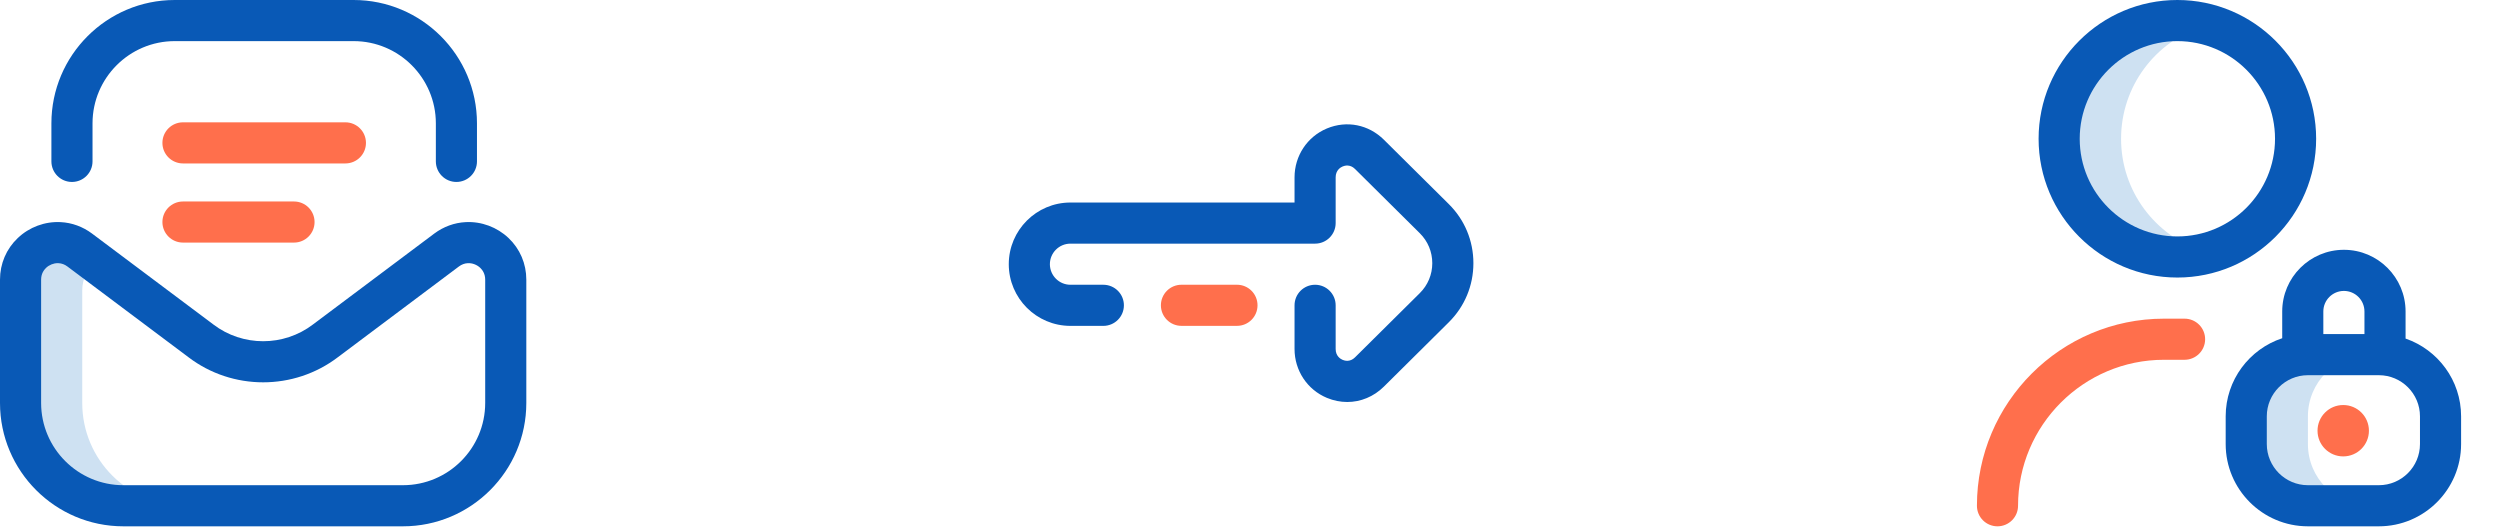
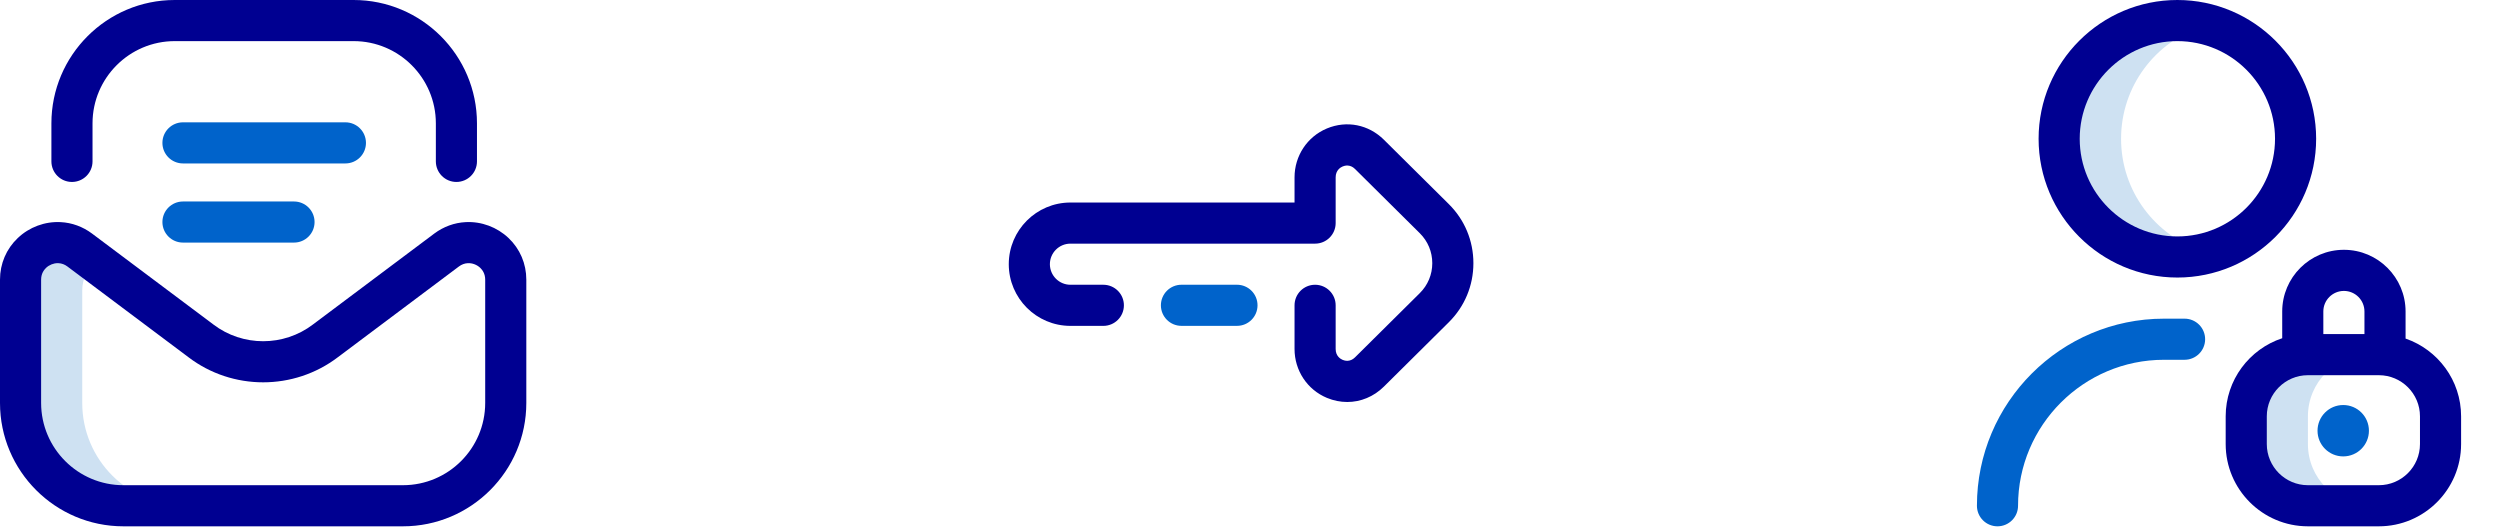
<svg xmlns="http://www.w3.org/2000/svg" width="114" height="24" viewBox="0 0 114 24" fill="none">
  <path d="M3.75 18.375V13.245C3.75 12.698 3.995 12.244 4.36 11.945L3.633 11.399C3.347 11.187 3.031 11.081 2.719 11.065C1.812 11.017 0.938 11.721 0.938 12.753V18.375C0.938 20.964 3.036 23.062 5.625 23.062H8.438C5.849 23.062 3.75 20.964 3.75 18.375Z" fill="#CEE1F2" />
-   <path d="M18.375 24H5.625C2.523 24 0 21.477 0 18.375V12.753C0 12.024 0.288 11.35 0.811 10.854C1.336 10.355 2.049 10.091 2.768 10.129C3.28 10.155 3.773 10.335 4.192 10.647L9.72 14.789C9.722 14.791 9.724 14.793 9.726 14.794C11.065 15.815 12.935 15.815 14.274 14.794C14.276 14.793 14.278 14.791 14.28 14.789L19.805 10.649C20.227 10.335 20.72 10.155 21.232 10.129C21.95 10.091 22.664 10.355 23.189 10.854C23.712 11.35 24 12.024 24 12.753V18.375C24 21.477 21.477 24 18.375 24ZM2.633 12C2.44 12 2.244 12.079 2.101 12.214C1.998 12.312 1.875 12.485 1.875 12.753V18.375C1.875 20.443 3.557 22.125 5.625 22.125H18.375C20.443 22.125 22.125 20.443 22.125 18.375V12.753C22.125 12.485 22.002 12.312 21.899 12.214C21.747 12.07 21.535 11.99 21.331 12.001C21.187 12.008 21.051 12.059 20.927 12.151L15.408 16.288C13.401 17.816 10.599 17.816 8.592 16.288L3.07 12.149C2.949 12.059 2.813 12.008 2.669 12.001C2.657 12 2.645 12 2.633 12V12ZM21.75 7.359V5.625C21.75 2.523 19.227 0 16.125 0H7.969C4.867 0 2.344 2.523 2.344 5.625V7.359C2.344 7.877 2.763 8.297 3.281 8.297C3.799 8.297 4.219 7.877 4.219 7.359V5.625C4.219 3.557 5.901 1.875 7.969 1.875H16.125C18.193 1.875 19.875 3.557 19.875 5.625V7.359C19.875 7.877 20.295 8.297 20.812 8.297C21.33 8.297 21.75 7.877 21.75 7.359Z" fill="#0959B6" />
-   <path d="M13.406 11.062H8.344C7.826 11.062 7.406 10.643 7.406 10.125C7.406 9.607 7.826 9.188 8.344 9.188H13.406C13.924 9.188 14.344 9.607 14.344 10.125C14.344 10.643 13.924 11.062 13.406 11.062ZM16.688 6.516C16.688 5.998 16.268 5.578 15.75 5.578H8.344C7.826 5.578 7.406 5.998 7.406 6.516C7.406 7.033 7.826 7.453 8.344 7.453H15.75C16.268 7.453 16.688 7.033 16.688 6.516Z" fill="#FF6F4C" />
-   <path d="M61.434 18.331C61.124 18.331 60.811 18.269 60.507 18.143C59.61 17.769 59.031 16.894 59.031 15.914V13.922C59.031 13.405 59.45 12.985 59.968 12.985C60.486 12.985 60.906 13.405 60.906 13.922V15.914C60.906 16.242 61.132 16.372 61.229 16.412C61.322 16.451 61.564 16.518 61.787 16.297L64.744 13.365C65.11 13.002 65.312 12.518 65.312 12.001C65.312 11.483 65.11 10.999 64.744 10.636L61.787 7.704C61.564 7.483 61.322 7.55 61.229 7.589C61.132 7.629 60.906 7.759 60.906 8.088V10.172C60.906 10.69 60.486 11.11 59.968 11.11H48.812C48.295 11.11 47.875 11.53 47.875 12.047C47.875 12.564 48.295 12.985 48.812 12.985H50.312C50.83 12.985 51.25 13.405 51.25 13.922C51.25 14.44 50.83 14.86 50.312 14.86H48.812C47.262 14.86 46 13.598 46 12.047C46 10.497 47.262 9.235 48.812 9.235H59.031V8.088C59.031 7.107 59.61 6.232 60.507 5.858C61.411 5.481 62.407 5.679 63.107 6.373L66.064 9.305C66.788 10.022 67.187 10.979 67.187 12.001C67.187 13.022 66.788 13.979 66.064 14.696L63.107 17.628C62.642 18.089 62.046 18.331 61.434 18.331Z" fill="#0959B6" />
-   <path d="M56.406 14.859H53.875C53.357 14.859 52.937 14.44 52.937 13.922C52.937 13.404 53.357 12.984 53.875 12.984H56.406C56.924 12.984 57.343 13.404 57.343 13.922C57.343 14.44 56.924 14.859 56.406 14.859Z" fill="#FF6F4C" />
+   <path d="M18.375 24H5.625C2.523 24 0 21.477 0 18.375V12.753C0 12.024 0.288 11.35 0.811 10.854C1.336 10.355 2.049 10.091 2.768 10.129C3.28 10.155 3.773 10.335 4.192 10.647L9.72 14.789C9.722 14.791 9.724 14.793 9.726 14.794C11.065 15.815 12.935 15.815 14.274 14.794C14.276 14.793 14.278 14.791 14.28 14.789L19.805 10.649C20.227 10.335 20.72 10.155 21.232 10.129C21.95 10.091 22.664 10.355 23.189 10.854C23.712 11.35 24 12.024 24 12.753V18.375C24 21.477 21.477 24 18.375 24ZM2.633 12C2.44 12 2.244 12.079 2.101 12.214C1.998 12.312 1.875 12.485 1.875 12.753V18.375C1.875 20.443 3.557 22.125 5.625 22.125H18.375C20.443 22.125 22.125 20.443 22.125 18.375V12.753C22.125 12.485 22.002 12.312 21.899 12.214C21.747 12.07 21.535 11.99 21.331 12.001C21.187 12.008 21.051 12.059 20.927 12.151L15.408 16.288C13.401 17.816 10.599 17.816 8.592 16.288L3.07 12.149C2.949 12.059 2.813 12.008 2.669 12.001C2.657 12 2.645 12 2.633 12V12ZM21.75 7.359V5.625C21.75 2.523 19.227 0 16.125 0H7.969C4.867 0 2.344 2.523 2.344 5.625V7.359C2.344 7.877 2.763 8.297 3.281 8.297C3.799 8.297 4.219 7.877 4.219 7.359V5.625C4.219 3.557 5.901 1.875 7.969 1.875H16.125C18.193 1.875 19.875 3.557 19.875 5.625V7.359C19.875 7.877 20.295 8.297 20.812 8.297C21.33 8.297 21.75 7.877 21.75 7.359Z" fill="#000091" />
+   <path d="M13.406 11.062H8.344C7.826 11.062 7.406 10.643 7.406 10.125C7.406 9.607 7.826 9.188 8.344 9.188H13.406C13.924 9.188 14.344 9.607 14.344 10.125C14.344 10.643 13.924 11.062 13.406 11.062ZM16.688 6.516C16.688 5.998 16.268 5.578 15.75 5.578H8.344C7.826 5.578 7.406 5.998 7.406 6.516C7.406 7.033 7.826 7.453 8.344 7.453H15.75C16.268 7.453 16.688 7.033 16.688 6.516Z" fill="#0063CB" />
+   <path d="M61.434 18.331C61.124 18.331 60.811 18.269 60.507 18.143C59.61 17.769 59.031 16.894 59.031 15.914V13.922C59.031 13.405 59.45 12.985 59.968 12.985C60.486 12.985 60.906 13.405 60.906 13.922V15.914C60.906 16.242 61.132 16.372 61.229 16.412C61.322 16.451 61.564 16.518 61.787 16.297L64.744 13.365C65.11 13.002 65.312 12.518 65.312 12.001C65.312 11.483 65.11 10.999 64.744 10.636L61.787 7.704C61.564 7.483 61.322 7.55 61.229 7.589C61.132 7.629 60.906 7.759 60.906 8.088V10.172C60.906 10.69 60.486 11.11 59.968 11.11H48.812C48.295 11.11 47.875 11.53 47.875 12.047C47.875 12.564 48.295 12.985 48.812 12.985H50.312C50.83 12.985 51.25 13.405 51.25 13.922C51.25 14.44 50.83 14.86 50.312 14.86H48.812C47.262 14.86 46 13.598 46 12.047C46 10.497 47.262 9.235 48.812 9.235H59.031V8.088C59.031 7.107 59.61 6.232 60.507 5.858C61.411 5.481 62.407 5.679 63.107 6.373L66.064 9.305C66.788 10.022 67.187 10.979 67.187 12.001C67.187 13.022 66.788 13.979 66.064 14.696L63.107 17.628C62.642 18.089 62.046 18.331 61.434 18.331Z" fill="#000091" />
+   <path d="M56.406 14.859H53.875C53.357 14.859 52.937 14.44 52.937 13.922C52.937 13.404 53.357 12.984 53.875 12.984H56.406C56.924 12.984 57.343 13.404 57.343 13.922C57.343 14.44 56.924 14.859 56.406 14.859Z" fill="#0063CB" />
  <path d="M100.448 11.457C99.924 11.627 99.365 11.719 98.784 11.719C95.807 11.719 93.393 9.305 93.393 6.328C93.393 3.351 95.807 0.938 98.784 0.938C99.365 0.938 99.924 1.03 100.448 1.2C98.285 1.901 96.721 3.932 96.721 6.328C96.721 8.725 98.285 10.755 100.448 11.457V11.457ZM105.241 20.25V18.984C105.241 17.431 106.501 16.172 108.054 16.172H105.241C103.688 16.172 102.429 17.431 102.429 18.984V20.25C102.429 21.803 103.688 23.062 105.241 23.062H108.054C106.501 23.062 105.241 21.803 105.241 20.25Z" fill="#CEE1F2" />
-   <path d="M109.694 15.439V14.203C109.694 12.652 108.433 11.391 106.882 11.391C105.331 11.391 104.069 12.652 104.069 14.203V15.423C102.574 15.916 101.491 17.326 101.491 18.984V20.25C101.491 22.318 103.174 24 105.241 24H108.476C110.543 24 112.226 22.318 112.226 20.25V18.984C112.226 17.343 111.166 15.946 109.694 15.439ZM105.944 14.203C105.944 13.686 106.365 13.266 106.882 13.266C107.399 13.266 107.819 13.686 107.819 14.203V15.234H105.944V14.203ZM110.351 20.25C110.351 21.284 109.51 22.125 108.476 22.125H105.241C104.207 22.125 103.366 21.284 103.366 20.25V18.984C103.366 17.951 104.207 17.109 105.241 17.109H108.476C109.51 17.109 110.351 17.951 110.351 18.984V20.25ZM105.616 6.328C105.616 2.839 102.778 0 99.288 0C95.799 0 92.96 2.839 92.96 6.328C92.96 9.817 95.799 12.656 99.288 12.656C102.778 12.656 105.616 9.817 105.616 6.328ZM99.288 10.781C96.833 10.781 94.835 8.784 94.835 6.328C94.835 3.873 96.833 1.875 99.288 1.875C101.744 1.875 103.741 3.873 103.741 6.328C103.741 8.784 101.744 10.781 99.288 10.781Z" fill="#0959B6" />
-   <path d="M91.085 24C90.567 24 90.148 23.58 90.148 23.062C90.148 18.358 93.975 14.531 98.679 14.531H99.616C100.134 14.531 100.554 14.951 100.554 15.469C100.554 15.986 100.134 16.406 99.616 16.406H98.679C95.009 16.406 92.023 19.392 92.023 23.062C92.023 23.58 91.603 24 91.085 24ZM106.851 18.469C106.203 18.469 105.679 18.993 105.679 19.641C105.679 20.288 106.203 20.812 106.851 20.812C107.498 20.812 108.023 20.288 108.023 19.641C108.023 18.993 107.498 18.469 106.851 18.469Z" fill="#FF6F4C" />
+   <path d="M109.694 15.439V14.203C109.694 12.652 108.433 11.391 106.882 11.391C105.331 11.391 104.069 12.652 104.069 14.203V15.423C102.574 15.916 101.491 17.326 101.491 18.984V20.25C101.491 22.318 103.174 24 105.241 24H108.476C110.543 24 112.226 22.318 112.226 20.25V18.984C112.226 17.343 111.166 15.946 109.694 15.439ZM105.944 14.203C105.944 13.686 106.365 13.266 106.882 13.266C107.399 13.266 107.819 13.686 107.819 14.203V15.234H105.944V14.203ZM110.351 20.25C110.351 21.284 109.51 22.125 108.476 22.125H105.241C104.207 22.125 103.366 21.284 103.366 20.25V18.984C103.366 17.951 104.207 17.109 105.241 17.109H108.476C109.51 17.109 110.351 17.951 110.351 18.984V20.25ZM105.616 6.328C105.616 2.839 102.778 0 99.288 0C95.799 0 92.96 2.839 92.96 6.328C92.96 9.817 95.799 12.656 99.288 12.656C102.778 12.656 105.616 9.817 105.616 6.328ZM99.288 10.781C96.833 10.781 94.835 8.784 94.835 6.328C94.835 3.873 96.833 1.875 99.288 1.875C101.744 1.875 103.741 3.873 103.741 6.328C103.741 8.784 101.744 10.781 99.288 10.781Z" fill="#000091" />
+   <path d="M91.085 24C90.567 24 90.148 23.58 90.148 23.062C90.148 18.358 93.975 14.531 98.679 14.531H99.616C100.134 14.531 100.554 14.951 100.554 15.469C100.554 15.986 100.134 16.406 99.616 16.406H98.679C95.009 16.406 92.023 19.392 92.023 23.062C92.023 23.58 91.603 24 91.085 24ZM106.851 18.469C106.203 18.469 105.679 18.993 105.679 19.641C105.679 20.288 106.203 20.812 106.851 20.812C107.498 20.812 108.023 20.288 108.023 19.641C108.023 18.993 107.498 18.469 106.851 18.469Z" fill="#0063CB" />
</svg>
